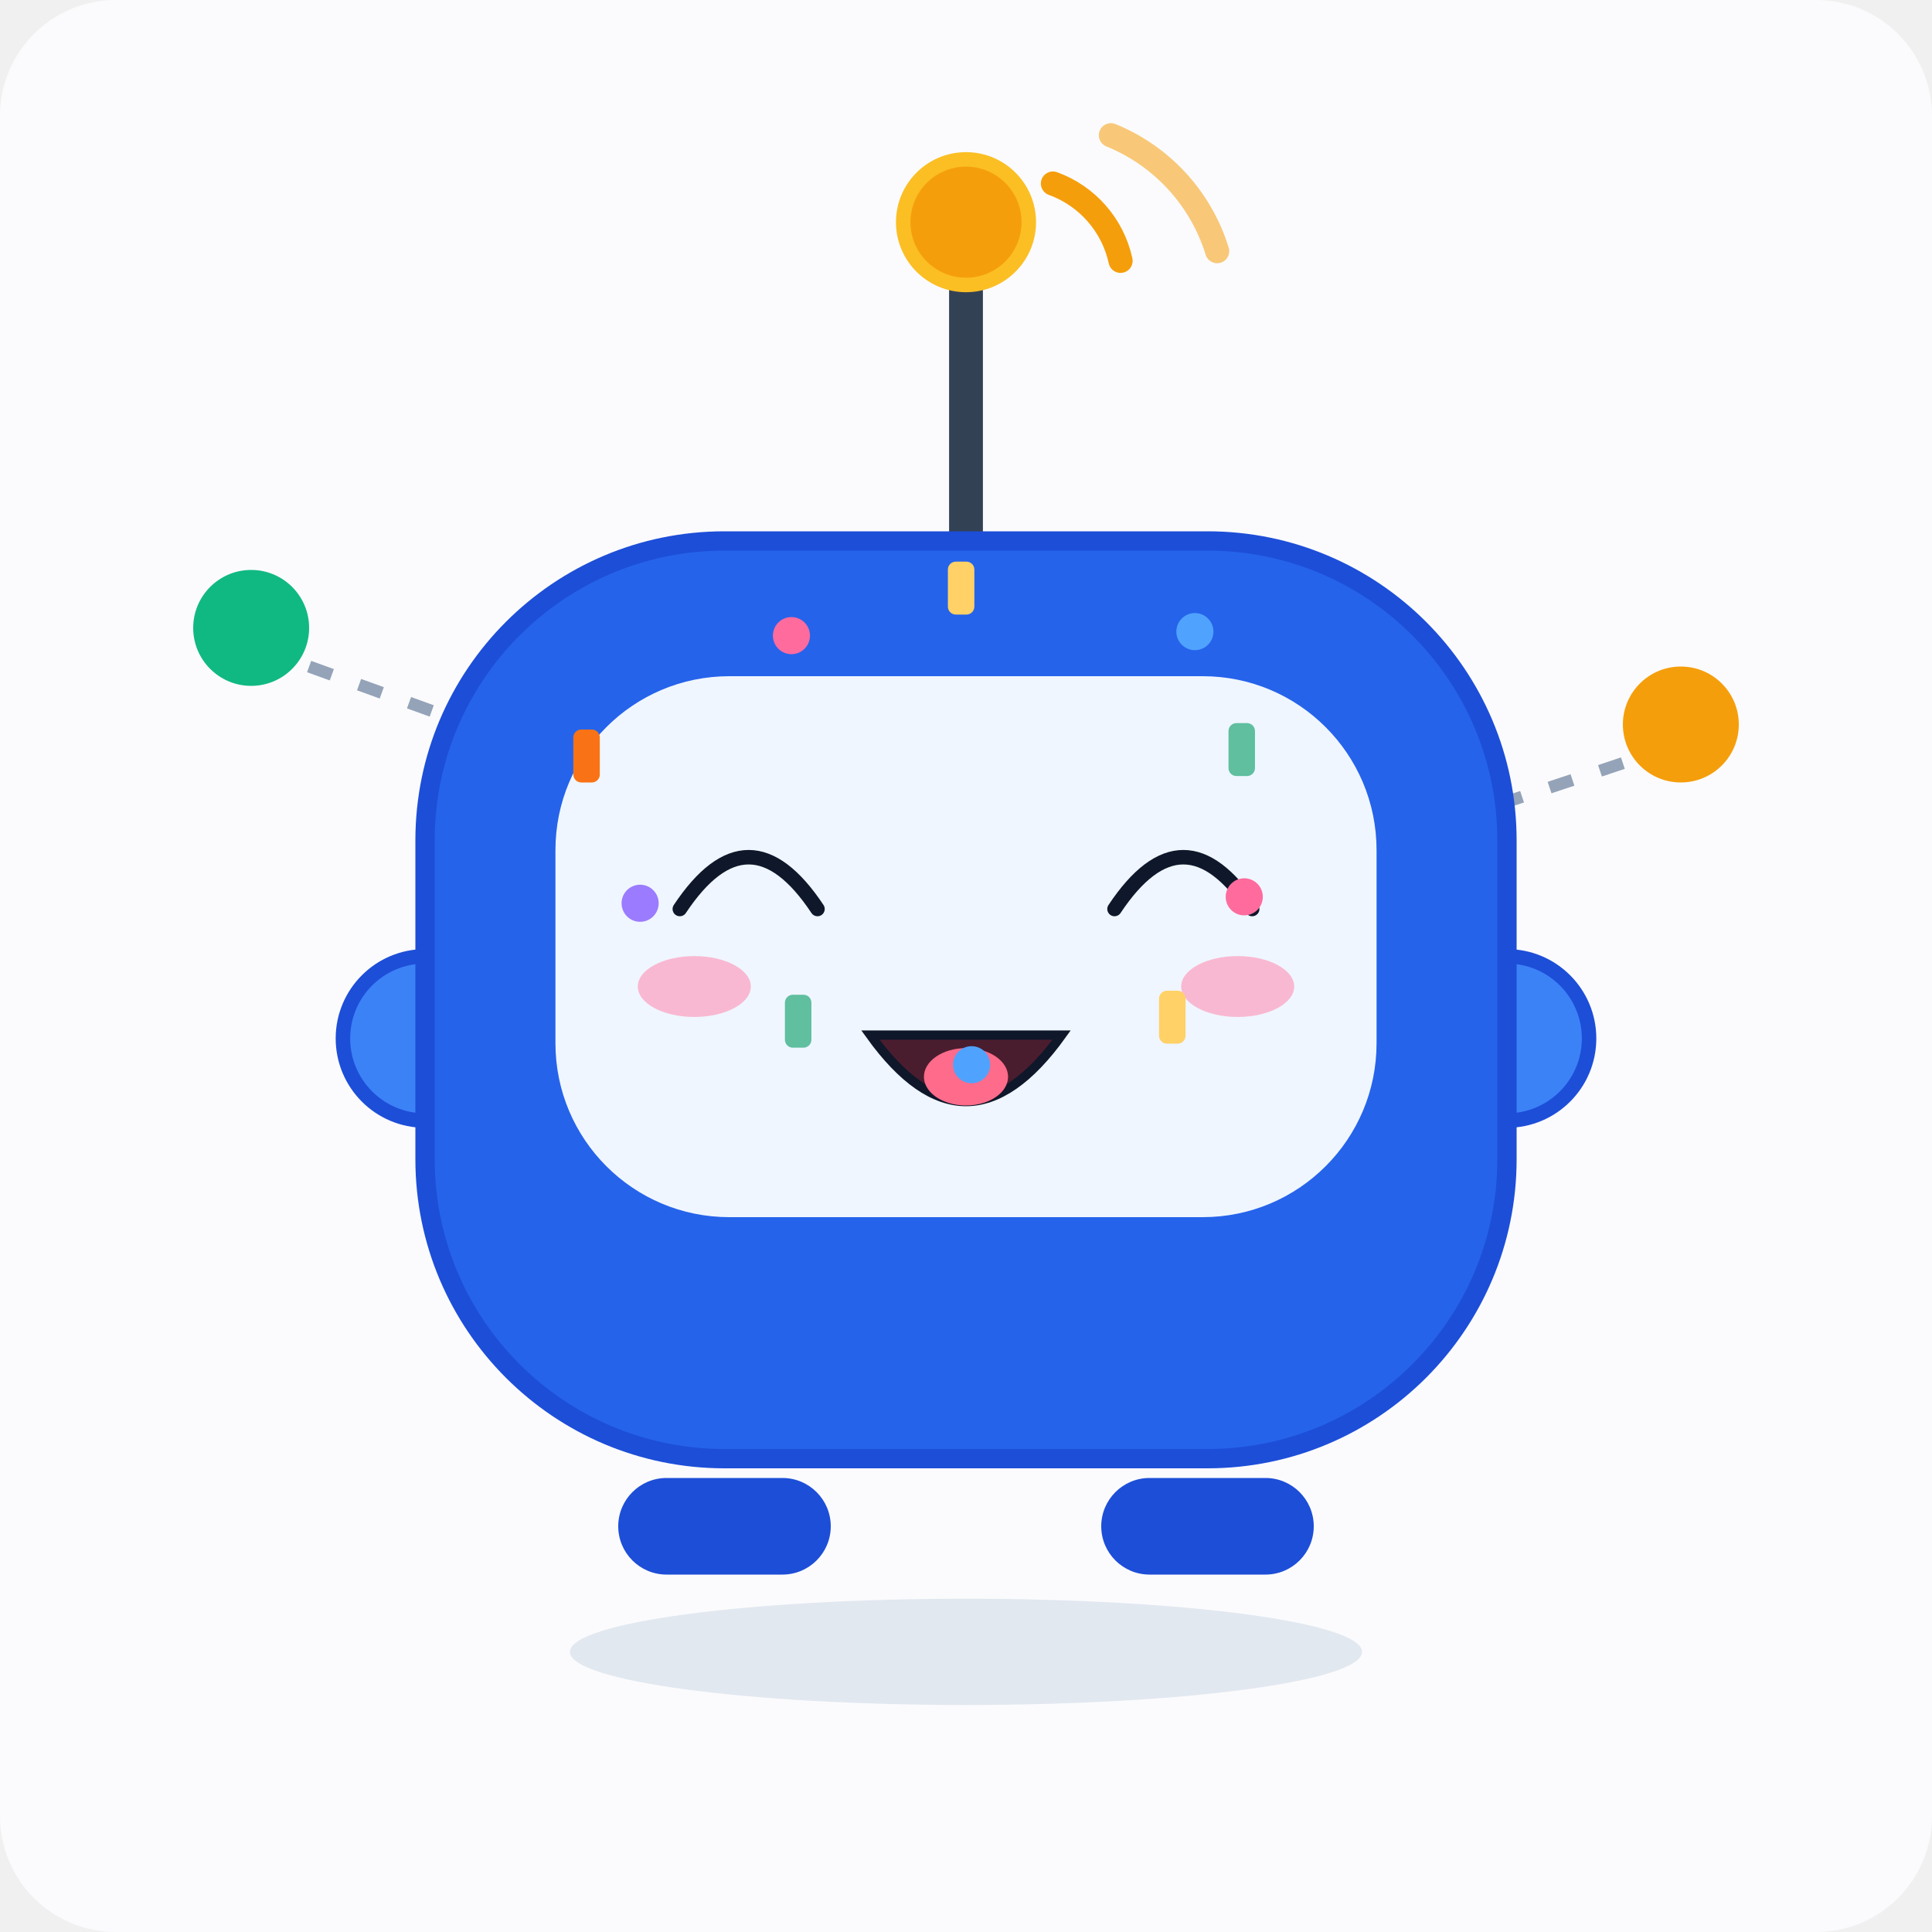
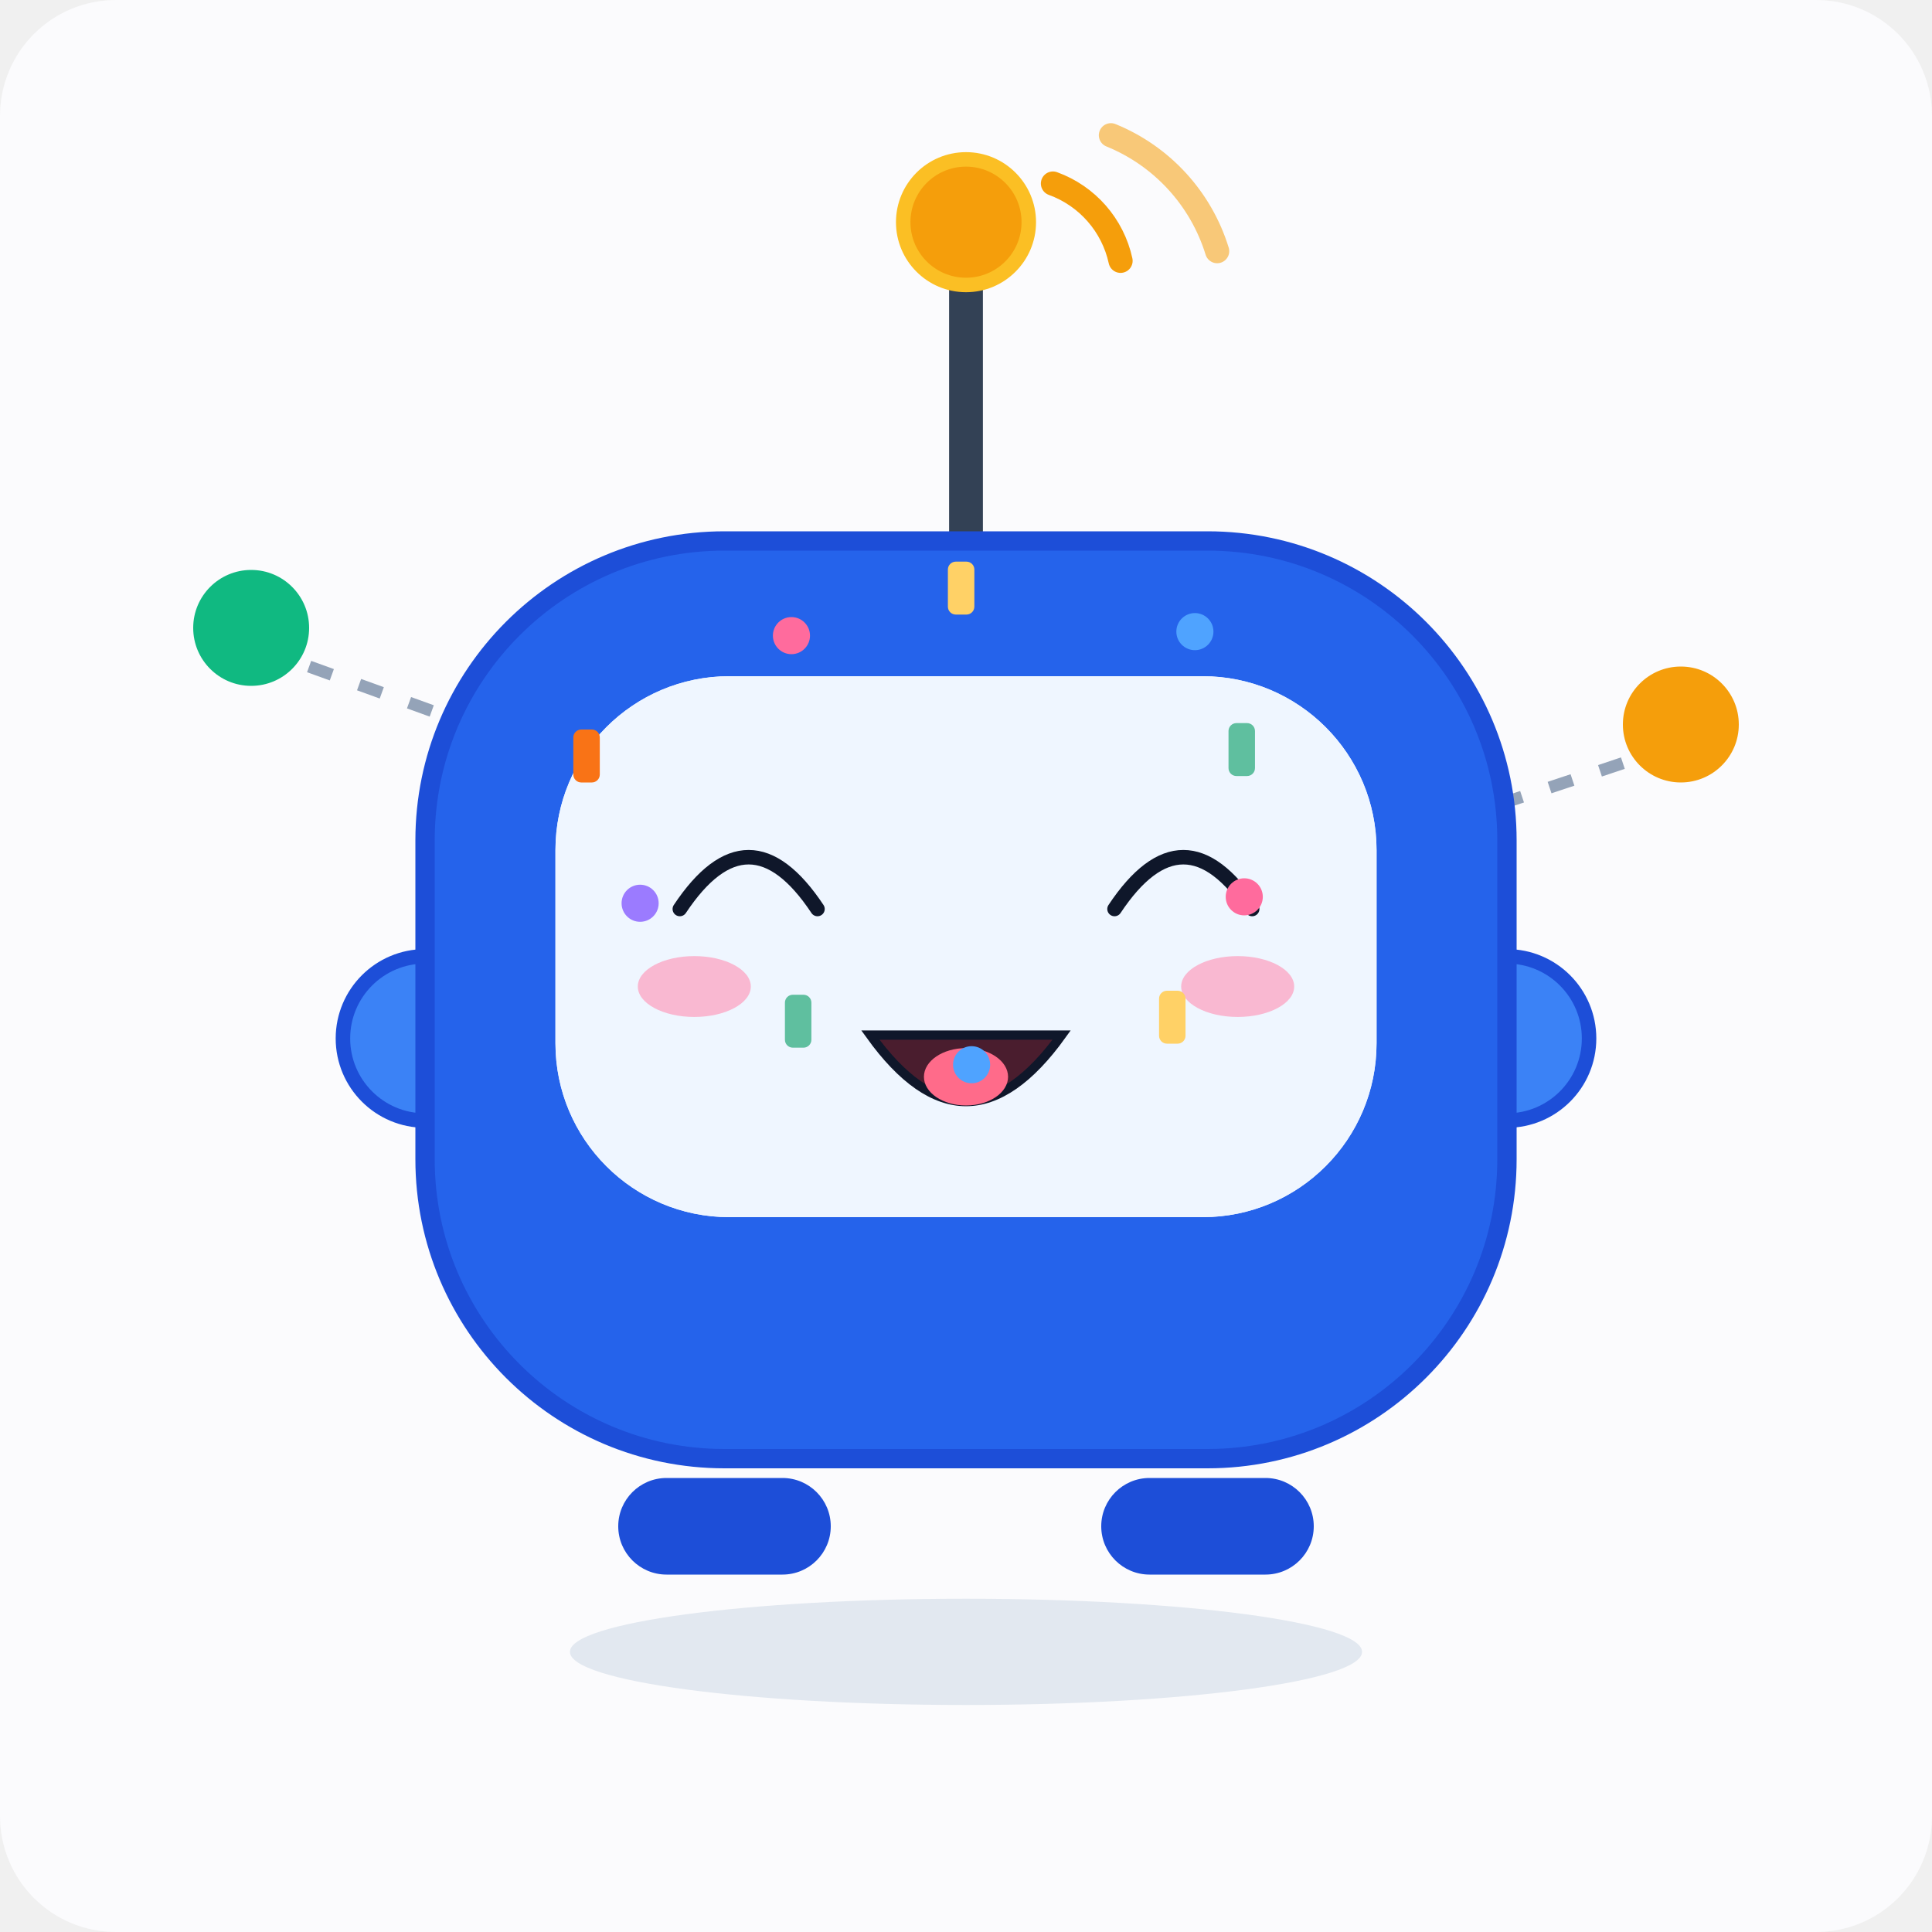
<svg xmlns="http://www.w3.org/2000/svg" viewBox="0 0 400 400" width="400" height="400" role="img" aria-label="IoT Bot · 欢乐 Joy">
  <style>
.ex-motion { animation: ex-bounce 1.15s ease-in-out infinite; transform-box: fill-box; transform-origin: 50% 50%; }
.ex-anim-tear { animation: ex-tear 1.8s ease-in infinite; transform-box: fill-box; transform-origin: center; }
.ex-anim-sweat { animation: ex-tear 1.5s ease-in infinite; transform-box: fill-box; transform-origin: center; }
.ex-anim-heart { animation: ex-heart 2.2s ease-out infinite; transform-box: fill-box; transform-origin: center; }
.ex-anim-spark { animation: ex-spark 1.9s ease-in-out infinite; transform-box: fill-box; transform-origin: center; }
.ex-anim-rain { animation: ex-rain 1.4s linear infinite; transform-box: fill-box; transform-origin: center; }
.ex-anim-confetti { animation: ex-confetti 2.4s linear infinite; transform-box: fill-box; transform-origin: center; }
.ex-anim-pulse { animation: ex-pulse 1.6s ease-in-out infinite; transform-box: fill-box; transform-origin: center; }
.ex-anim-knock { animation: ex-knock 0.55s ease-in-out infinite; transform-box: fill-box; transform-origin: center; }
.ex-anim-knockline { animation: ex-knockline 0.55s ease-out infinite; transform-box: fill-box; transform-origin: center; }
.ex-anim-palm { animation: ex-palm 0.9s ease-in-out infinite; transform-box: fill-box; transform-origin: center; }
.ex-anim-steam { animation: ex-steam 1.8s ease-out infinite; transform-box: fill-box; transform-origin: center; }
.ex-anim-shock { animation: ex-shock 0.5s ease-in-out infinite; transform-box: fill-box; transform-origin: center; }
.ex-anim-please { animation: ex-please 1.4s ease-in-out infinite; transform-box: fill-box; transform-origin: center; }
.ex-anim-drift { animation: ex-drift 4.5s ease-in-out infinite; transform-box: fill-box; transform-origin: center; }
@keyframes ex-bounce { 0%,100% { transform: translateY(0); } 35% { transform: translateY(-8.16px); } 55% { transform: translateY(-2.4px); } 75% { transform: translateY(0); } }
@keyframes ex-tear { 0% { transform: translateY(0); opacity: 0; } 18% { opacity: 1; } 100% { transform: translateY(16.5px); opacity: 0; } }
@keyframes ex-heart { 0% { transform: translateY(0) scale(.65); opacity: 0; } 20% { opacity: 1; } 100% { transform: translateY(-27px) scale(1.15); opacity: 0; } }
@keyframes ex-spark { 0%,100% { transform: scale(.6) rotate(0deg); opacity: .3; } 50% { transform: scale(1.15) rotate(25deg); opacity: 1; } }
@keyframes ex-rain { 0% { transform: translateY(0); opacity: 0; } 20% { opacity: 1; } 100% { transform: translateY(18px); opacity: 0; } }
@keyframes ex-confetti { 0% { transform: translateY(-5.25px) rotate(0deg); opacity: 1; } 100% { transform: translateY(24px) rotate(200deg); opacity: 0; } }
@keyframes ex-pulse { 0%,100% { transform: scale(1); opacity: .35; } 50% { transform: scale(1.18); opacity: .7; } }
@keyframes ex-knock { 0%,100% { transform: translateX(6.75px); } 35% { transform: translateX(0); } }
@keyframes ex-knockline { 0%,100% { transform: scaleX(.6); opacity: .35; } 35% { transform: scaleX(1); opacity: 1; } }
@keyframes ex-palm { 0%,100% { transform: translateY(0) rotate(0deg); } 50% { transform: translateY(-1.8px) rotate(-4deg); } }
@keyframes ex-steam { 0% { transform: translateY(0); opacity: .7; } 100% { transform: translateY(-13.5px); opacity: 0; } }
@keyframes ex-shock { 0%,100% { transform: scaleX(.7); opacity: .4; } 50% { transform: scaleX(1.25); opacity: 1; } }
@keyframes ex-please { 0%,100% { transform: translateY(0); } 50% { transform: translateY(-2.7px); } }
@keyframes ex-drift { 0%,100% { transform: translateY(0); } 50% { transform: translateY(-3px); } }
@media (prefers-reduced-motion: reduce) {
  .ex-motion, [class*="ex-anim-"] { animation: none !important; }
}
</style>
  <g class="ex-motion ex-joy">
    <g class="ex-base">
      <rect width="400" height="400" fill="#fbfbfd" rx="24" />
      <circle cx="52" cy="130" r="14" fill="#10b981" stroke="#fbfbfd" stroke-width="4" />
      <circle cx="348" cy="150" r="14" fill="#f59e0b" stroke="#fbfbfd" stroke-width="4" />
      <line x1="64" y1="138" x2="180" y2="180" stroke="#94a3b8" stroke-width="2.5" stroke-dasharray="5 6" />
      <line x1="336" y1="158" x2="222" y2="196" stroke="#94a3b8" stroke-width="2.5" stroke-dasharray="5 6" />
      <line x1="200" y1="112" x2="200" y2="58" stroke="#334155" stroke-width="7" stroke-linecap="round" />
      <circle cx="200" cy="46" r="13" fill="#f59e0b" stroke="#fbbf24" stroke-width="3" />
      <path d="M 218 38 A 22 22 0 0 1 232 54" fill="none" stroke="#f59e0b" stroke-width="5" stroke-linecap="round" />
      <path d="M 230 28 A 38 38 0 0 1 252 52" fill="none" stroke="#f59e0b" stroke-width="5" stroke-linecap="round" opacity="0.55" />
      <circle cx="88" cy="215" r="17" fill="#3b82f6" stroke="#1d4ed8" stroke-width="3" />
      <circle cx="312" cy="215" r="17" fill="#3b82f6" stroke="#1d4ed8" stroke-width="3" />
      <rect x="88" y="112" width="224" height="190" rx="62" fill="#2563eb" stroke="#1d4ed8" stroke-width="4" />
      <rect x="115" y="140" width="170" height="112" rx="36" fill="#eff6ff" />
+       <circle cx="155" cy="184" r="15" fill="#0f172a" />
+       <circle cx="245" cy="184" r="15" fill="#0f172a" />
+       <circle cx="160" cy="178" r="5" fill="#ffffff" />
+       <circle cx="250" cy="178" r="5" fill="#ffffff" />
+       <path d="M 172 206 Q 200 234 228 206" fill="none" stroke="#0f172a" stroke-width="6" stroke-linecap="round" />
+       <circle cx="200" cy="230" r="4" fill="#10b981" />
+       <circle cx="188" cy="230" r="4" fill="#f59e0b" />
+       <circle cx="212" cy="230" r="4" fill="#f59e0b" />
      <rect x="128" y="306" width="44" height="20" rx="10" fill="#1d4ed8" />
      <rect x="228" y="306" width="44" height="20" rx="10" fill="#1d4ed8" />
      <ellipse cx="200" cy="342" rx="82" ry="11" fill="#e2e8f0" />
    </g>
    <g class="ex-face">
+       <rect x="115" y="140" width="170" height="112" rx="36" fill="#EFF6FF" />
      <path d="M 140.75,188.2 Q 155,166.75 169.25,188.2" fill="none" stroke="#0F172A" stroke-width="3" stroke-linecap="round" />
      <path d="M 230.75,188.2 Q 245,166.75 259.25,188.2" fill="none" stroke="#0F172A" stroke-width="3" stroke-linecap="round" />
      <path d="M 180.2,214.3 Q 200,241.84 219.8,214.3 Z" fill="#4A1D2E" stroke="#0F172A" stroke-width="1.92" />
      <ellipse cx="200" cy="222.94" rx="8.71" ry="5.94" fill="#FF6B8A" />
      <ellipse class="ex-anim-pulse" cx="143.75" cy="204.25" rx="11.7" ry="6.3" fill="#FF8FB3" opacity="0.6" />
      <ellipse class="ex-anim-pulse" cx="256.25" cy="204.25" rx="11.7" ry="6.3" fill="#FF8FB3" opacity="0.6" />
      <g transform="translate(257.61 185.68)">
        <circle class="ex-anim-confetti" style="animation-delay:0.0s" r="3.84" fill="#FF6B9D" />
      </g>
      <g transform="translate(242.71 210.6)">
        <rect class="ex-anim-confetti" style="animation-delay:0.16s" x="-2.74" y="-5.48" width="5.48" height="10.96" rx="1.64" fill="#FFD166" />
      </g>
      <g transform="translate(201.16 220.44)">
        <circle class="ex-anim-confetti" style="animation-delay:0.32s" r="3.84" fill="#4FA3FF" />
      </g>
      <g transform="translate(165.25 211.43)">
        <rect class="ex-anim-confetti" style="animation-delay:0.48s" x="-2.74" y="-5.48" width="5.48" height="10.96" rx="1.64" fill="#5FBF9F" />
      </g>
      <g transform="translate(132.53 187.01)">
        <circle class="ex-anim-confetti" style="animation-delay:0.64s" r="3.84" fill="#9B7BFF" />
      </g>
      <g transform="translate(121.44 156.52)">
        <rect class="ex-anim-confetti" style="animation-delay:0.8s" x="-2.74" y="-5.48" width="5.48" height="10.96" rx="1.64" fill="#F97316" />
      </g>
      <g transform="translate(163.86 131.6)">
        <circle class="ex-anim-confetti" style="animation-delay:0.96s" r="3.84" fill="#FF6B9D" />
      </g>
      <g transform="translate(198.99 121.76)">
        <rect class="ex-anim-confetti" style="animation-delay:1.12s" x="-2.74" y="-5.48" width="5.48" height="10.96" rx="1.64" fill="#FFD166" />
      </g>
      <g transform="translate(247.39 130.77)">
        <circle class="ex-anim-confetti" style="animation-delay:1.28s" r="3.84" fill="#4FA3FF" />
      </g>
      <g transform="translate(257.09 155.19)">
        <rect class="ex-anim-confetti" style="animation-delay:1.44s" x="-2.74" y="-5.48" width="5.48" height="10.96" rx="1.64" fill="#5FBF9F" />
      </g>
    </g>
  </g>
</svg>
